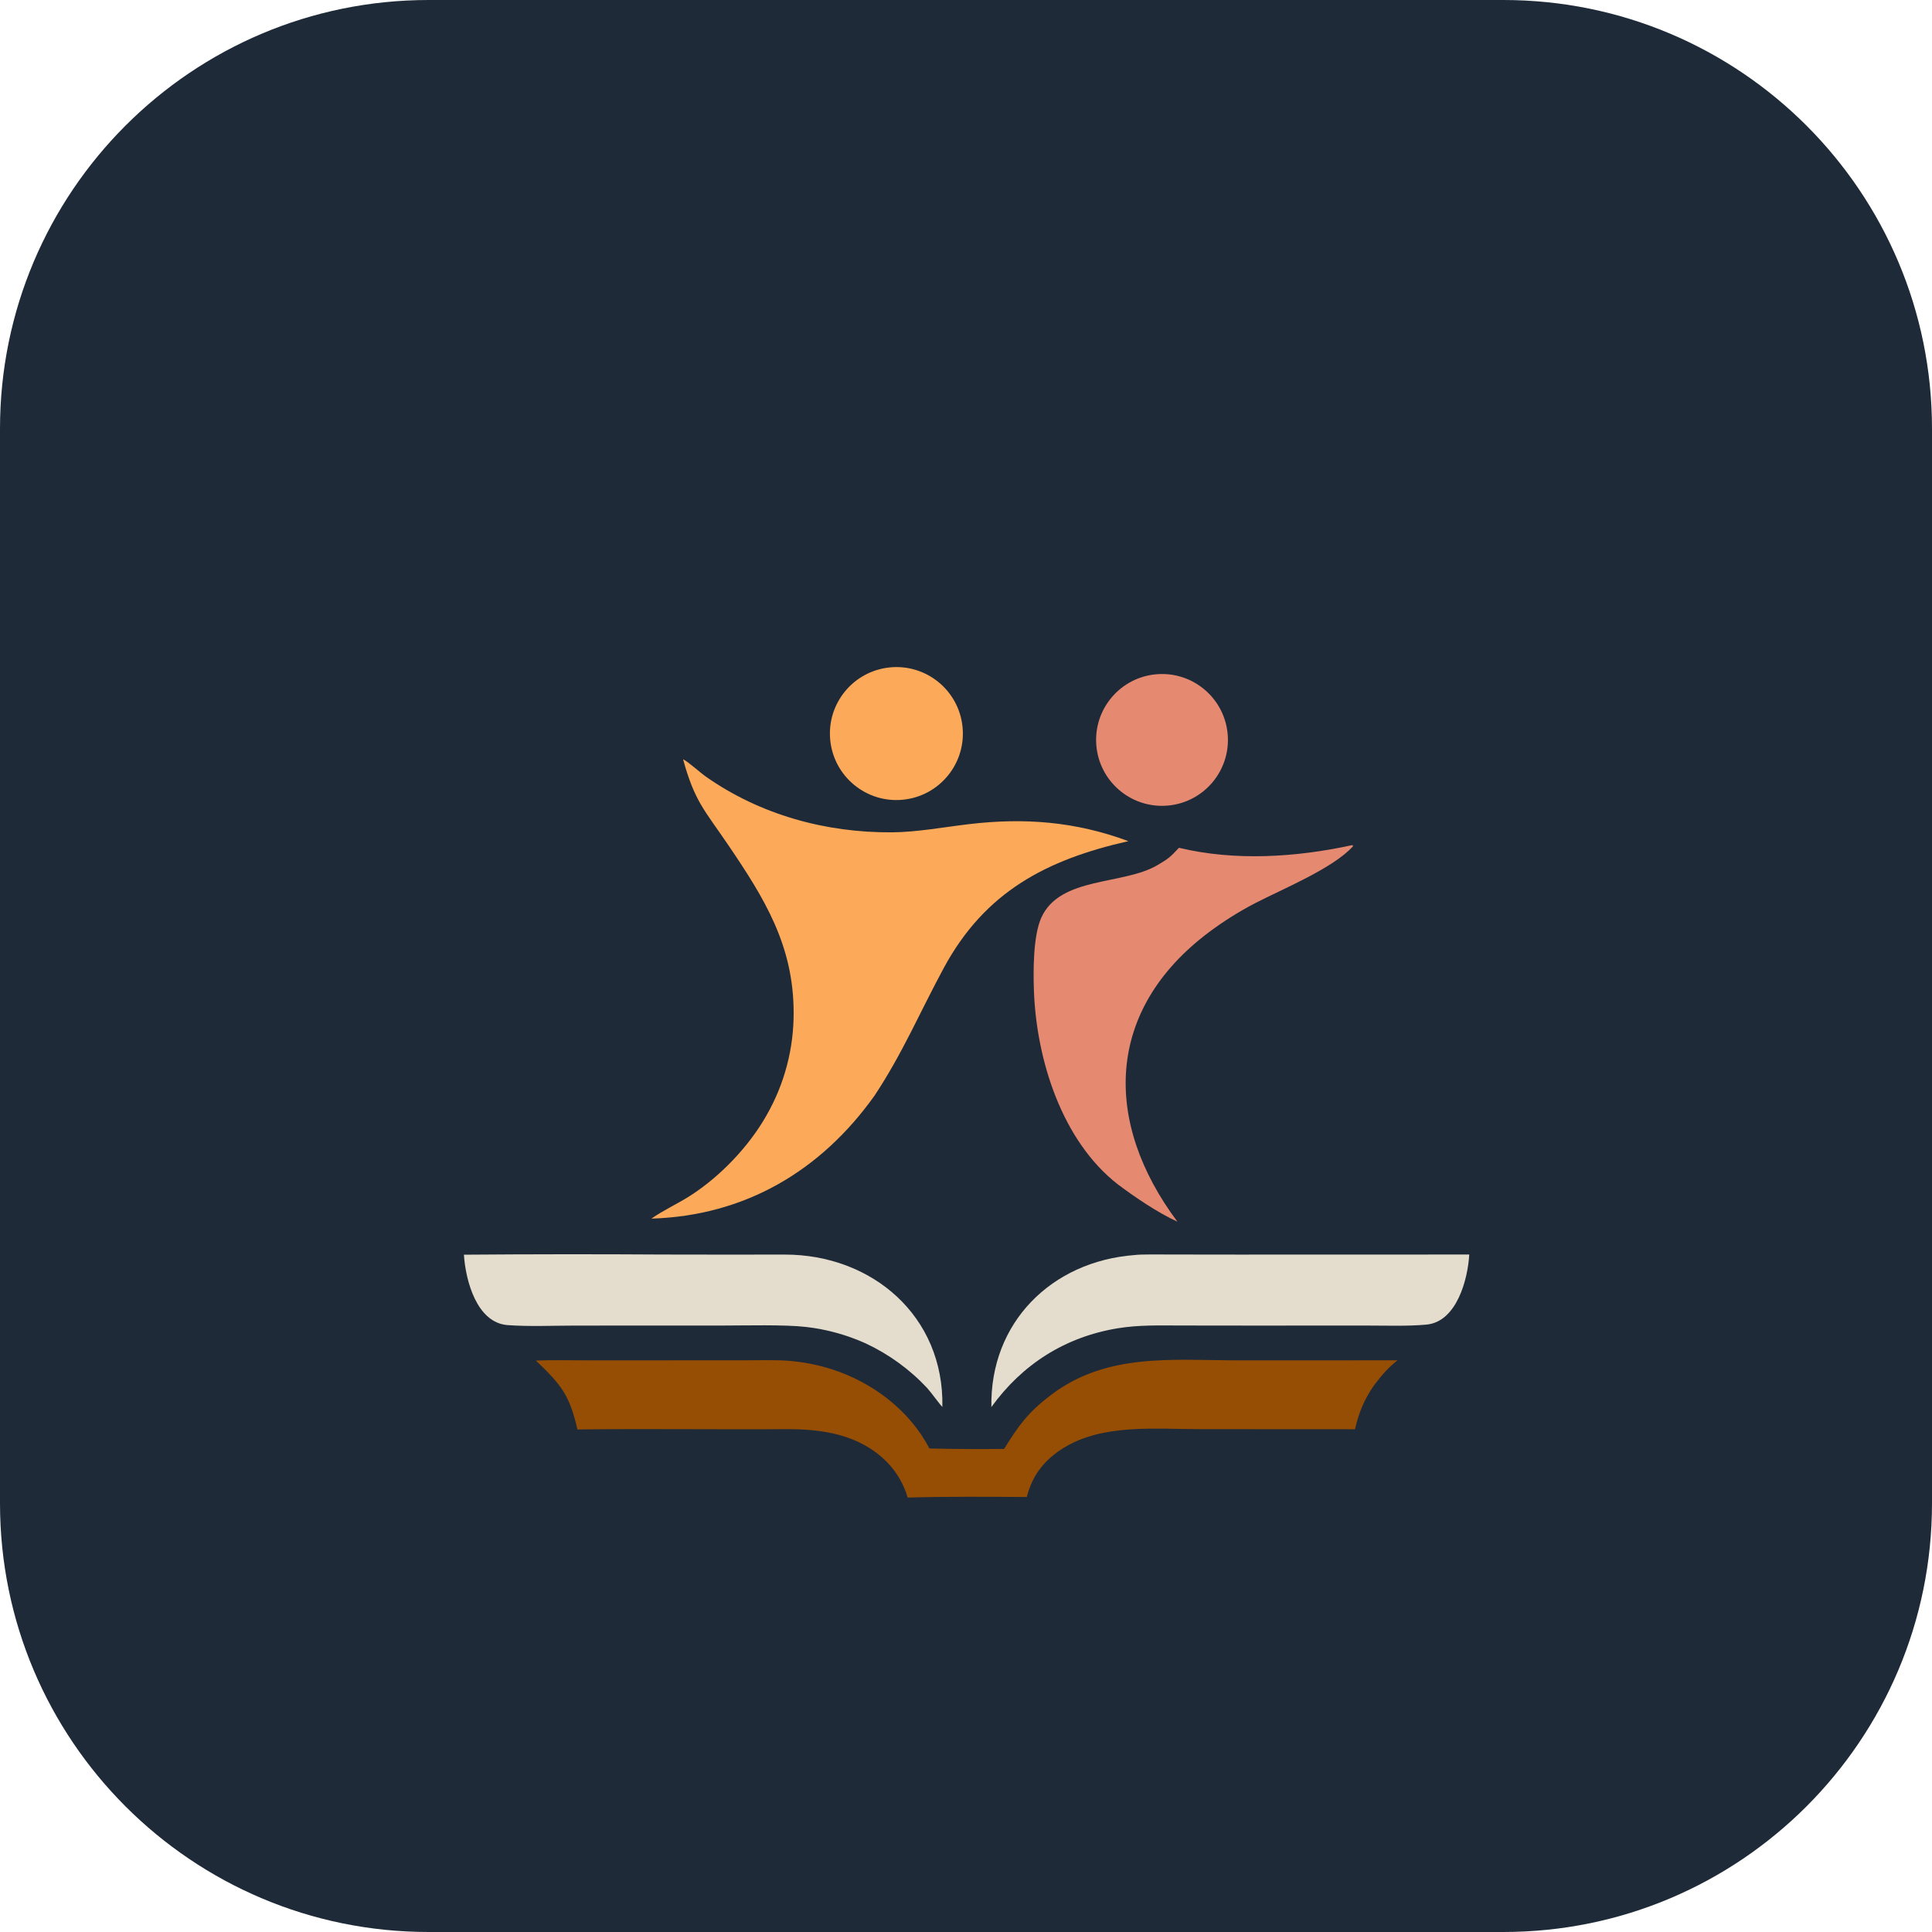
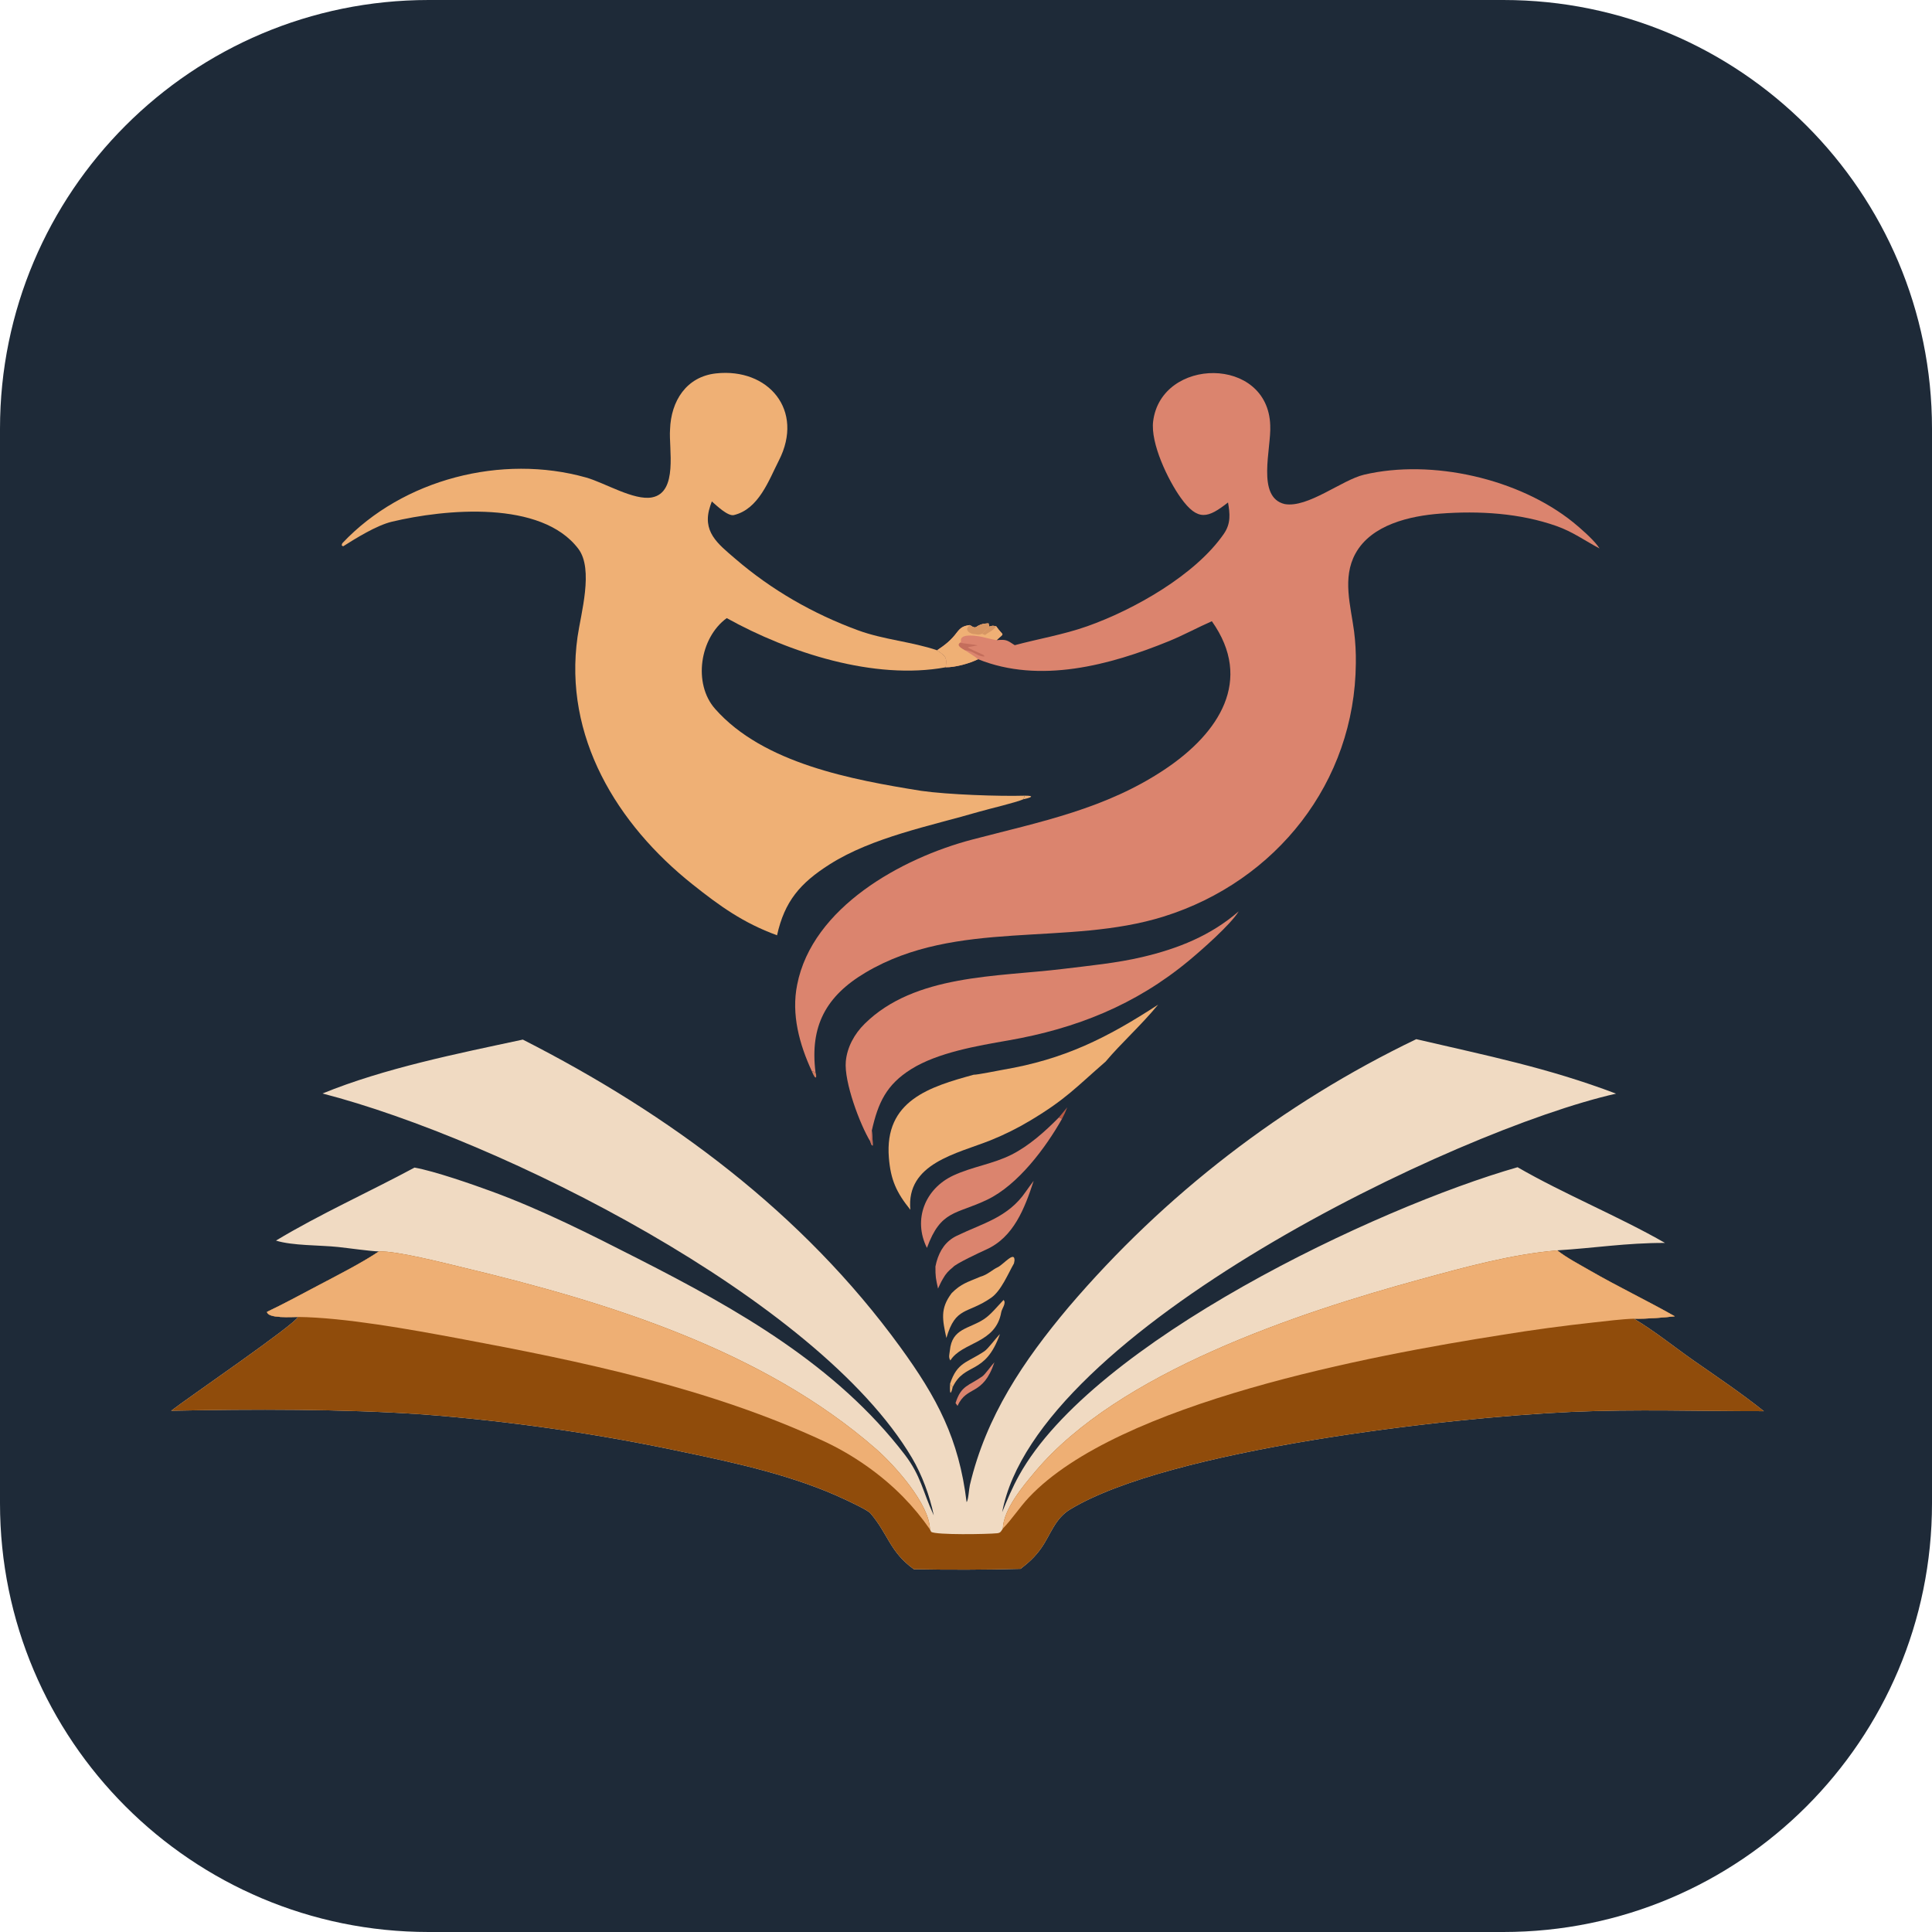
<svg xmlns="http://www.w3.org/2000/svg" viewBox="0 0 2048 2048" role="img" aria-label="Caller's Compendium logo">
  <rect width="2048" height="2048" rx="454.400" fill="#1E2A38" />
-   <path transform="translate(0,0)" fill="rgb(150,77,4)" d="M 1064.4 1535.92 C 1079.81 1510.87 1090.19 1496.8 1114.14 1478.67 C 1173.51 1433.7 1242.95 1441.99 1313.05 1442.02 L 1481.43 1441.97 C 1470.55 1450.65 1464.75 1457.72 1456.4 1468.7 C 1445.79 1484.06 1440.59 1497.13 1436.33 1515.06 L 1271.79 1514.97 C 1224.62 1514.96 1169.21 1509.17 1127.75 1534.68 C 1107.29 1547.26 1094.41 1563.52 1088.44 1586.89 C 1047.64 1586.65 1002.85 1586.25 962.18 1587.5 C 957.948 1572.93 950.089 1559.67 939.34 1548.96 C 910.24 1520.3 871.308 1514.71 832.211 1514.98 C 758.9 1515.47 685.385 1514.35 612.071 1515.3 C 603.977 1479.31 594.962 1467.81 568.014 1442.23 C 585.023 1441.57 604.944 1442.01 622.13 1442 L 723.271 1441.98 L 792.725 1441.94 C 805.682 1441.93 823.248 1441.48 835.915 1442.48 C 851.652 1443.74 867.19 1446.8 882.224 1451.62 C 924.908 1465.36 964.426 1495.21 985.179 1535.43 C 1011.58 1536.06 1037.99 1536.22 1064.4 1535.92 z" />
-   <path transform="translate(0,0)" fill="rgb(228,220,204)" d="M 491.759 1330.02 C 562.145 1329.47 632.533 1329.41 702.919 1329.85 C 745.678 1329.97 788.753 1329.97 831.502 1329.89 C 924.63 1329.72 1000.88 1395.33 998.949 1491.36 C 996.736 1489.55 986.722 1475.59 982.871 1471.41 C 964.299 1451.55 942.086 1435.44 917.438 1423.95 C 897.396 1414.95 876.082 1409.09 854.251 1406.6 C 831.344 1403.99 789.993 1405.15 765.653 1405.14 L 609.778 1405.18 C 587.137 1405.2 560.449 1406.36 538.148 1404.68 C 505.362 1402.22 493.575 1357.63 491.759 1330.02 z" />
-   <path transform="translate(0,0)" fill="rgb(228,220,204)" d="M 1202.55 1330.41 C 1209.4 1329.44 1231.87 1329.83 1239.75 1329.83 L 1312.03 1329.92 L 1557.48 1329.85 C 1555.96 1356.15 1544.23 1401.1 1512.15 1404.13 C 1492.57 1405.98 1470.06 1405.15 1450.15 1405.16 L 1322.5 1405.18 L 1252.04 1405.1 C 1229.23 1405.08 1207.24 1404.33 1184.6 1408.07 C 1129.04 1417.26 1083.64 1446.19 1050.9 1491.53 C 1049.31 1401.87 1114.79 1337.12 1202.55 1330.41 z" />
-   <g transform="translate(40,191) translate(1022.5,1104) scale(1.1) translate(-1022.5,-1104)">
-     <path transform="translate(0,0)" fill="rgb(252,169,90)" d="M 714.84 658.431 C 719.47 660.488 731.39 671.32 736.689 675.048 C 789.147 711.949 852.528 729.332 916.33 728.823 C 940.231 728.633 966.198 723.798 990.283 720.945 C 1043.85 714.598 1093.02 718.407 1143.97 737.323 C 1065.18 755.136 1005.84 785.983 966.108 859.486 C 942.9 902.414 926.498 941.575 899.394 982.513 C 847.618 1055.18 774.407 1098.35 684.312 1101.07 C 695.705 1093.11 709.783 1086.65 721.502 1079.16 C 750.639 1060.54 778.381 1031.51 795.325 1001.45 C 812.656 971.187 821.653 936.869 821.399 901.995 C 821.208 837.638 793.267 792.431 758.433 741.124 C 735.453 707.276 726.108 699.321 714.84 658.431 z" />
-     <path transform="translate(0,0)" fill="rgb(230,137,113)" d="M 1359.42 741.203 L 1360.08 741.252 L 1360.51 742.169 C 1341.51 763.393 1292.73 783.341 1266.65 796.833 C 1250.91 804.969 1235.88 814.391 1221.69 825.004 C 1121.45 900.098 1119.43 1007.99 1191.23 1104.04 C 1172.39 1095.39 1150.66 1080.72 1134.04 1068.23 C 1079.92 1026.28 1055.39 947.959 1052.96 881.604 C 1052.24 862.06 1052.2 828.515 1060.11 810.977 C 1078.11 771.123 1139.29 779.832 1172.05 760.399 C 1182.71 754.121 1184.24 752.805 1192.72 743.72 C 1246.66 756.71 1305.67 752.907 1359.42 741.203 z" />
-     <path transform="translate(0,0)" fill="rgb(252,169,90)" d="M 913.692 569.933 C 949.003 566.201 980.614 591.9 984.168 627.23 C 987.723 662.559 961.865 694.04 926.518 697.417 C 891.421 700.77 860.211 675.135 856.682 640.056 C 853.153 604.976 878.631 573.638 913.692 569.933 z" />
-     <path transform="translate(0,0)" fill="rgb(230,137,113)" d="M 1171.21 576.472 C 1206.19 573.607 1236.86 599.657 1239.7 634.639 C 1242.54 669.621 1216.47 700.274 1181.48 703.085 C 1146.54 705.893 1115.92 679.854 1113.09 644.91 C 1110.25 609.967 1136.27 579.334 1171.21 576.472 z" />
-   </g>
+   <path fill="rgb(240,218,194)" d="M 1501.301 1101.561C 1576.354 1119.073 1640.462 1131.8 1713.106 1159.311C 1543.761 1197.459 1098.129 1411.068 1062.379 1602.941C 1067.681 1589.686 1073.302 1576.497 1080.243 1563.99C 1158.717 1422.398 1458.918 1280.179 1608.683 1237.312C 1657.655 1265.648 1716.208 1289.54 1764.971 1317.546C 1723.501 1317.491 1690.402 1323.002 1650.736 1325.433C 1660.471 1333.21 1674.43 1340.492 1685.364 1346.817C 1714.833 1363.834 1745.732 1378.552 1775.344 1395.327C 1762.804 1396.812 1744.698 1398.187 1732.026 1397.879C 1754.103 1410.958 1774.695 1427.821 1795.727 1442.484C 1821.192 1460.238 1845.425 1476.496 1869.757 1495.9C 1801.854 1495.988 1733.588 1493.623 1665.751 1496.681C 1533.993 1502.632 1239.094 1536.633 1134.396 1600.015C 1118.105 1609.882 1113.947 1626.547 1103.607 1641.265C 1097.392 1650.12 1090.385 1656.489 1081.838 1663.056C 1044.13 1664.068 1006.411 1664.189 968.692 1663.43C 943.061 1644.895 941.716 1626.47 922.744 1604.173C 919.907 1600.829 901.576 1592.271 896.32 1589.785C 843.084 1564.606 781.145 1550.966 723.543 1539.009C 632.711 1519.66 540.69 1506.405 448.091 1499.332C 363.601 1493.48 266.751 1493.689 181.44 1495.46C 198.231 1482.337 313.364 1403.577 315.779 1396.031C 309.623 1395.998 283.863 1397.945 283.025 1390.63C 300.222 1382.501 320.267 1371.622 337.233 1362.668C 357.26 1352.108 383.058 1339.029 401.686 1326.566C 392.714 1326.368 368.865 1322.969 358.339 1321.858C 338.748 1319.801 310.002 1320.571 292.532 1315.082C 338.851 1287.142 391.405 1263.525 439.425 1237.686C 460.498 1241.415 500.824 1255.473 521.237 1262.964C 574.972 1282.698 625.845 1308.504 676.734 1334.431C 781.341 1387.737 886.429 1447.005 959.065 1541.957C 976.361 1564.573 978.164 1581.205 989.24 1605.031L 989.843 1606.296C 985.52 1585.583 977.423 1563.462 966.622 1545.224C 866.7 1376.528 529.406 1207.59 341.883 1159.146C 407.461 1132.328 484.943 1116.851 554.217 1102.012C 709.71 1181.157 850.682 1285.393 954.181 1427.777C 993.365 1481.688 1016.498 1525.072 1024.627 1592.271C 1026.53 1590.434 1027.113 1578.433 1028.103 1574.22C 1045.34 1501.18 1084.907 1442.517 1132.834 1385.526C 1234.496 1266.209 1360.006 1169.475 1501.301 1101.561Z" />
+   <path fill="rgb(144,76,11)" d="M 1063.028 1620.398C 1063.721 1599.685 1084.885 1574.77 1097.447 1559.832C 1185.832 1454.771 1375.538 1391.73 1504.766 1356.387C 1552.286 1343.396 1601.533 1329.701 1650.736 1325.433C 1660.471 1333.21 1674.43 1340.492 1685.364 1346.817C 1714.833 1363.834 1745.732 1378.552 1775.344 1395.327C 1762.804 1396.812 1744.698 1398.187 1732.026 1397.879C 1754.103 1410.958 1774.695 1427.821 1795.727 1442.484C 1821.192 1460.238 1845.425 1476.496 1869.757 1495.9C 1801.854 1495.988 1733.588 1493.623 1665.751 1496.681C 1533.993 1502.632 1239.094 1536.633 1134.396 1600.015C 1118.105 1609.882 1113.947 1626.547 1103.607 1641.265C 1097.392 1650.12 1090.385 1656.489 1081.838 1663.056C 1044.13 1664.068 1006.411 1664.189 968.692 1663.43C 943.061 1644.895 941.716 1626.47 922.744 1604.173C 919.907 1600.829 901.576 1592.271 896.32 1589.785C 843.084 1564.606 781.145 1550.966 723.543 1539.009C 632.711 1519.66 540.69 1506.405 448.091 1499.332C 363.601 1493.48 266.751 1493.689 181.44 1495.46C 198.231 1482.337 313.364 1403.577 315.779 1396.031C 309.623 1395.998 283.863 1397.945 283.025 1390.63C 300.222 1382.501 320.267 1371.622 337.233 1362.668C 357.26 1352.108 383.058 1339.029 401.686 1326.566C 420.35 1325.818 471.218 1338.919 490.715 1343.583C 643.248 1380.103 808.202 1430.813 928.397 1535.742C 948.363 1553.166 985.366 1594.449 985.785 1621.234L 987.092 1623.83C 992.33 1627.295 1046.462 1626.36 1057 1625.315C 1060.773 1624.941 1061.246 1623.093 1063.028 1620.398Z" />
+   <path fill="rgb(238,175,116)" d="M 1063.028 1620.398C 1063.721 1599.685 1084.885 1574.77 1097.447 1559.832C 1185.832 1454.771 1375.538 1391.73 1504.766 1356.387C 1552.286 1343.396 1601.533 1329.701 1650.736 1325.433C 1660.471 1333.21 1674.43 1340.492 1685.364 1346.817C 1714.833 1363.834 1745.732 1378.552 1775.344 1395.327C 1762.804 1396.812 1744.698 1398.187 1732.026 1397.879C 1719.079 1398.286 1702.656 1400.409 1689.544 1401.828C 1656.951 1405.359 1624.457 1409.77 1592.095 1415.05C 1453.825 1436.731 1185.403 1486.792 1090.682 1587.299C 1080.837 1597.749 1072.961 1610.19 1063.028 1620.398Z" />
+   <path fill="rgb(238,175,116)" d="M 401.686 1326.566C 420.35 1325.818 471.218 1338.919 490.715 1343.583C 643.248 1380.103 808.202 1430.813 928.397 1535.742C 948.363 1553.166 985.366 1594.449 985.785 1621.234C 977.271 1608.892 967.706 1597.309 957.198 1586.606C 933.7 1562.681 904.032 1542.023 873.493 1527.811C 752.072 1471.315 616.306 1443.034 485.153 1418.603C 435.448 1409.352 365.477 1396.603 315.779 1396.031C 309.623 1395.998 283.863 1397.945 283.025 1390.63C 300.222 1382.501 320.267 1371.622 337.233 1362.668C 357.26 1352.108 383.058 1339.029 401.686 1326.566Z" />
+   <path fill="rgb(239,176,117)" d="M 1227.698 1064.953C 1209.031 1087.569 1188.549 1105.653 1171.939 1125.398C 1139.929 1153.195 1130.15 1164.987 1092.387 1187.669C 1078.824 1195.82 1064.645 1202.882 1049.96 1208.789C 1014.188 1223.023 960.358 1233.198 965.034 1282.434C 950.222 1264.075 944.172 1250.765 942.254 1227.346C 937.264 1166.428 985.911 1151.963 1032.14 1139.258C 1035.869 1139.412 1058.342 1134.803 1063.182 1133.978C 1128.126 1122.945 1172.995 1100.56 1227.698 1064.953Z" />
+   <path fill="rgb(219,132,110)" d="M 992.694 1337.786C 996.203 1325.158 1002.748 1315.533 1014.188 1310C 1041.732 1296.668 1068.616 1290.618 1087.283 1263.316C 1089.67 1259.829 1093.025 1255.341 1095.731 1251.755C 1086.227 1280.883 1074.556 1311.496 1045.439 1324.564C 1039.048 1327.424 1012.824 1339.7 1010.195 1343.297C 1005.652 1346.817 1002.429 1350.348 999.613 1355.441C 997.215 1359.5 996.302 1361.755 994.355 1365.946C 991.957 1355.166 991.539 1353.318 991.605 1342.516L 992.694 1337.786Z" />
+   <path fill="rgb(219,132,110)" d="M 1122.472 1184.523L 1125.827 1185.909C 1108.37 1216.819 1079.132 1256.012 1046.594 1271.687C 1013.451 1287.637 997.413 1282.236 982.583 1322.837C 967.569 1292.73 980.593 1260.005 1010.613 1246.046C 1030.699 1236.707 1052.622 1233.902 1072.323 1223.958C 1090.847 1214.608 1107.996 1199.252 1122.472 1184.523Z" />
+   <path fill="rgb(186,91,69)" d="M 1131.338 1173.798C 1129.017 1179.551 1128.621 1180.486 1125.827 1185.909L 1122.472 1184.523L 1131.338 1173.798Z" />
+   <path fill="rgb(239,176,117)" d="M 1039.213 1353.362C 1046.913 1351.272 1051.511 1346.168 1057.726 1343.253C 1063.545 1340.525 1075.799 1325.334 1075.414 1336.257L 1074.853 1339.271C 1068.649 1350.051 1061.268 1368.311 1050.73 1375.648C 1025.287 1393.369 1013.099 1384.47 1003.21 1418.339C 999.085 1399.023 996.313 1387.242 1008.82 1370.764C 1018.775 1360.666 1025.969 1359.038 1038.289 1353.758L 1039.213 1353.362Z" />
+   <path fill="rgb(239,176,117)" d="M 1063.82 1378.013C 1067.076 1381.346 1062.049 1387.033 1061.356 1391.015C 1055.537 1424.554 1019.765 1422.332 1007.423 1442.154C 1005.124 1438.634 1006.543 1435.4 1006.906 1431.561C 1009.183 1407.999 1026.871 1408.934 1042.953 1398.429C 1050.356 1393.6 1057.517 1384.47 1063.82 1378.013Z" />
+   <path fill="rgb(239,176,117)" d="M 1007.082 1466.893C 1014.705 1443.738 1025.045 1444.794 1043.547 1432.342C 1047.463 1429.702 1055.471 1418.724 1059.992 1414.148C 1044.207 1458.676 1022.559 1443.485 1009.832 1470.512L 1007.082 1466.893Z" />
+   <path fill="rgb(239,176,117)" d="M 1009.832 1470.512C 1009.513 1471.92 1008.842 1475.44 1007.698 1476.342L 1007.632 1476.595C 1006.642 1475.275 1007.06 1468.719 1007.082 1466.893L 1009.832 1470.512Z" />
+   <path fill="rgb(219,132,110)" d="M 1301.761 532.648C 1280.707 549.052 1269.916 553.156 1251.722 527.803C 1238.159 508.901 1219.426 469.92 1222.385 446.579C 1230.998 378.455 1344.144 377.004 1346.498 450.879C 1347.763 475.502 1331.505 526.997 1361.7 534.304C 1386.186 538.858 1422.563 508.693 1445.982 503.187C 1518.021 486.253 1610.289 507.448 1667.555 553.604C 1675.046 559.643 1687.641 570.774 1693.35 578.221C 1694.142 579.259 1694.901 580.325 1695.616 581.415C 1679.974 573.125 1667.159 563.701 1650.065 557.659C 1611.037 543.874 1567.785 541.339 1526.689 544.456C 1494.723 546.882 1453.781 556.05 1436.885 586.701C 1422.607 612.586 1431.803 642.045 1435.4 669.391C 1436.808 680.597 1437.424 691.888 1437.248 703.181C 1436.214 829.197 1352.79 934.104 1233.88 971.476C 1131.107 1003.771 1014.353 973.678 917.804 1030.776C 875.28 1055.922 858.458 1087.932 864.445 1136.563L 860.646 1135.65C 847.362 1107.05 838.678 1075.216 845.032 1043.822C 861.074 961.894 955.605 909.639 1030.545 889.987C 1102.617 871.084 1172.445 857.662 1236.058 814.667C 1291.784 777.01 1329.041 721.217 1284.623 658.535C 1269.63 665.082 1254.615 673.309 1239.259 679.586C 1176.537 705.212 1101.99 725.148 1036.782 698.786C 1027.696 703.352 1012.681 707.441 1002.495 707.371C 1004.079 696.737 1002.759 695.81 993.354 689.324C 1002.055 683.502 1008.028 678.864 1014.419 670.33C 1018.5 664.89 1021.657 663.435 1028.026 662.598C 1037.266 668.854 1032.019 661.383 1047.859 660.8C 1048.09 662.275 1048.31 662.83 1048.783 664.281C 1052.281 663.031 1052.237 663.187 1056.021 663.9C 1063.93 675.298 1065.536 669.954 1056.406 678.595C 1066.493 677.727 1067.109 678.295 1075.678 683.925C 1100.527 677.236 1127.312 672.766 1152.491 663.863C 1201.826 646.42 1267.1 609.649 1297.295 565.935C 1304.896 554.927 1303.818 544.695 1301.761 532.648Z" />
+   <path fill="rgb(239,176,117)" d="M 1047.859 660.8C 1048.09 662.275 1048.31 662.83 1048.783 664.281C 1052.281 663.031 1052.237 663.187 1056.021 663.9C 1063.93 675.298 1065.536 669.954 1056.406 678.595C 1052.127 677.841 1047.617 676.751 1043.371 675.726C 1038.696 674.397 1016.377 670.176 1018.764 679.962L 1018.027 681.202C 1013.165 684.159 1019.919 687.443 1022.658 689.124C 1026.948 692.085 1033.218 695.58 1036.782 698.786C 1027.696 703.352 1012.681 707.441 1002.495 707.371C 1004.079 696.737 1002.759 695.81 993.354 689.324C 1002.055 683.502 1008.028 678.864 1014.419 670.33C 1018.5 664.89 1021.657 663.435 1028.026 662.598C 1037.266 668.854 1032.019 661.383 1047.859 660.8Z" />
+   <path fill="rgb(214,150,100)" d="M 1048.783 664.281C 1052.281 663.031 1052.237 663.187 1056.021 663.9C 1051.709 669.395 1049.553 669.023 1044.306 673.135L 1040.973 671.885C 1044.108 668.39 1045.879 668.109 1048.783 664.281Z" />
+   <path fill="rgb(214,150,100)" d="M 1047.859 660.8C 1048.09 662.275 1048.31 662.83 1048.783 664.281C 1045.879 668.109 1044.108 668.39 1040.973 671.885C 1037.398 673.075 1037.299 672.847 1033.614 672.235C 1029.126 672.476 1020.843 668.086 1028.026 662.598C 1037.266 668.854 1032.019 661.383 1047.859 660.8Z" />
+   <path fill="rgb(196,110,92)" d="M 1022.658 689.124C 1019.919 687.443 1013.165 684.159 1018.027 681.202C 1018.588 681.926 1032.448 682.974 1036.32 684.174C 1035.066 684.495 1026.233 685.892 1025.991 686.149C 1026.244 687.297 1040.467 693.094 1042.711 694.345L 1042.865 695.084C 1043.151 695.107 1043.437 695.13 1043.734 695.153C 1043.734 696.07 1043.69 695.7 1042.623 695.876L 1042.502 695.948C 1034.857 695.178 1032.591 690.222 1022.658 689.124Z" />
+   <path fill="rgb(239,176,117)" d="M 823.704 991.442C 787.726 978.339 762.78 960.246 734.205 937.537C 654.074 873.858 597.175 780.789 612.214 675.089C 615.713 650.493 629.466 603.536 613.135 581.864C 573.926 529.837 471.689 539.585 415.271 553.066C 398.84 557.073 377.111 570.676 363.739 579.124L 362.209 578.148C 362.365 577.396 362.54 576.21 363.065 575.653C 427.027 507.817 531.969 481.052 621.239 506.174C 640.955 511.721 671.986 530.87 691.117 527.266C 719.138 521.99 708.77 475.08 710.28 455.302C 711.227 425.075 727.627 399.202 759.1 395.807C 814.429 389.839 852.874 434.787 825.662 488.103C 814.941 509.109 804.367 539.604 777.983 545.991C 771.535 547.552 759.308 535.63 754.564 531.544C 753.995 533.069 753.451 534.602 752.93 536.145C 743.73 563.326 760.606 576.169 779.284 592.184C 817.879 625.441 862.027 650.739 909.795 668.239C 936.771 678.123 966.953 680.308 993.354 689.324C 1002.759 695.81 1004.079 696.737 1002.495 707.371C 926.737 721.249 836.663 691.984 770.355 655.232C 741.721 676.102 734.431 724.648 758.01 751.394C 809.147 809.397 903.341 826.573 976.45 838.317C 1004.882 842.367 1059.354 844.264 1086.249 843.45L 1084.896 847.214C 1076.624 850.855 1048.497 857.374 1038.278 860.36C 986.459 875.496 924.942 887.376 879.411 916.287C 847.966 936.253 831.638 955.6 823.704 991.442Z" />
+   <path fill="rgb(219,132,110)" d="M 1313.069 966.096C 1304.555 980.124 1273.205 1007.577 1260.302 1018.291C 1203.751 1065.25 1140.699 1090.374 1068.77 1102.903C 1036.067 1108.59 994.058 1115.729 965.922 1133.329C 939.599 1149.796 930.796 1168.892 924.14 1198.548C 924.383 1200.429 925.431 1213.266 925.062 1214.3L 924.923 1214.41C 924.897 1214.322 924.869 1214.245 924.843 1214.168L 924.424 1214.179C 923.471 1212.958 923.035 1211.649 922.641 1210.175C 911.482 1191.915 894.652 1146.815 896.583 1125.255C 897.938 1110.108 905.628 1096.083 916.554 1085.281C 969.743 1032.701 1056.714 1035.649 1126.223 1027.157C 1154.339 1023.725 1183.709 1020.909 1210.802 1014.529C 1249.126 1005.509 1283.325 991.78 1313.069 966.096Z" />
+   <path fill="rgb(196,110,92)" d="M 922.641 1210.175C 923.243 1206.05 923.086 1202.596 924.14 1198.548C 924.383 1200.429 925.431 1213.266 925.062 1214.3L 924.923 1214.41C 924.897 1214.322 924.869 1214.245 924.843 1214.168L 924.424 1214.179C 923.471 1212.958 923.035 1211.649 922.641 1210.175Z" />
+   <path fill="rgb(239,176,117)" d="M 1086.249 843.45C 1087.36 843.494 1092.508 843.312 1093.091 844.357C 1092.508 845.78 1086.304 846.837 1084.896 847.214L 1086.249 843.45Z" />
+   <path fill="rgb(208,124,95)" d="M 864.445 1136.563C 865.003 1138.356 865.353 1139.808 865.118 1141.678L 864.653 1142.261C 863.252 1142.371 861.039 1136.563 860.646 1135.65L 864.445 1136.563Z" />
+   <path fill="rgb(219,132,110)" d="M 1012.912 1487.327C 1018.85 1468.34 1026.905 1469.206 1041.318 1458.995C 1044.368 1456.831 1050.607 1447.829 1054.128 1444.076C 1041.832 1480.589 1024.968 1468.133 1015.054 1490.295L 1012.912 1487.327Z" />
</svg>
